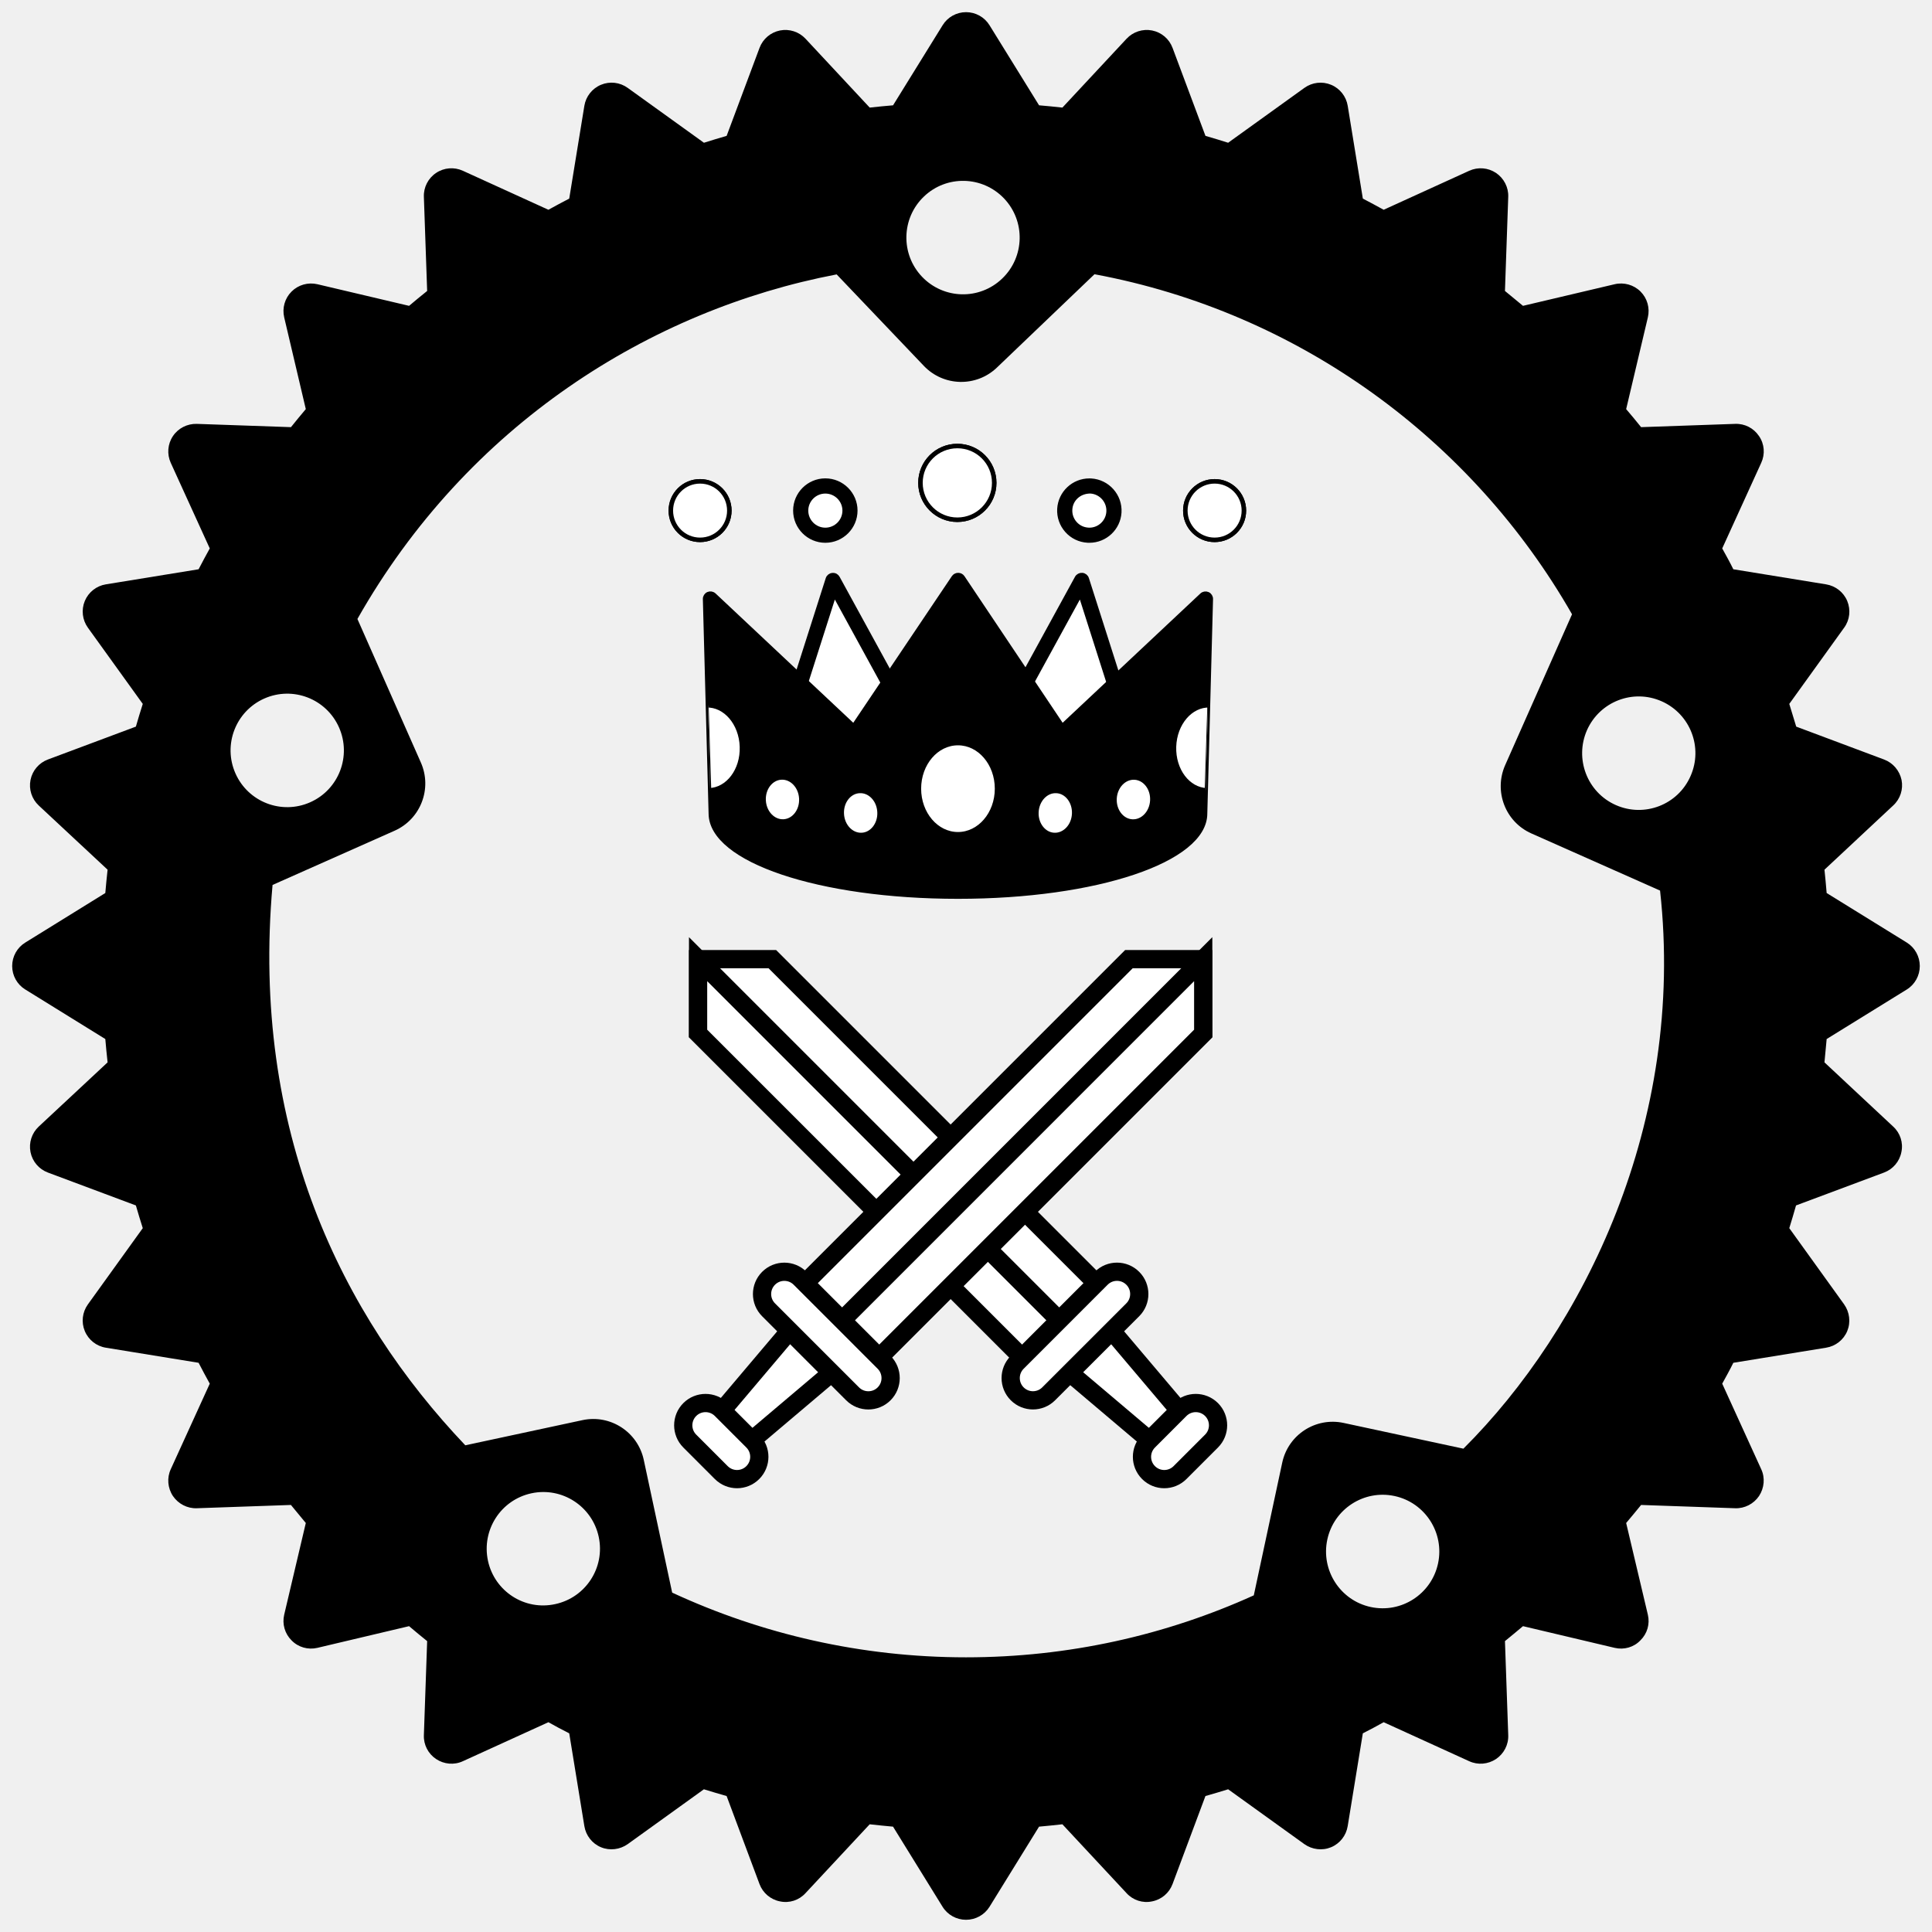
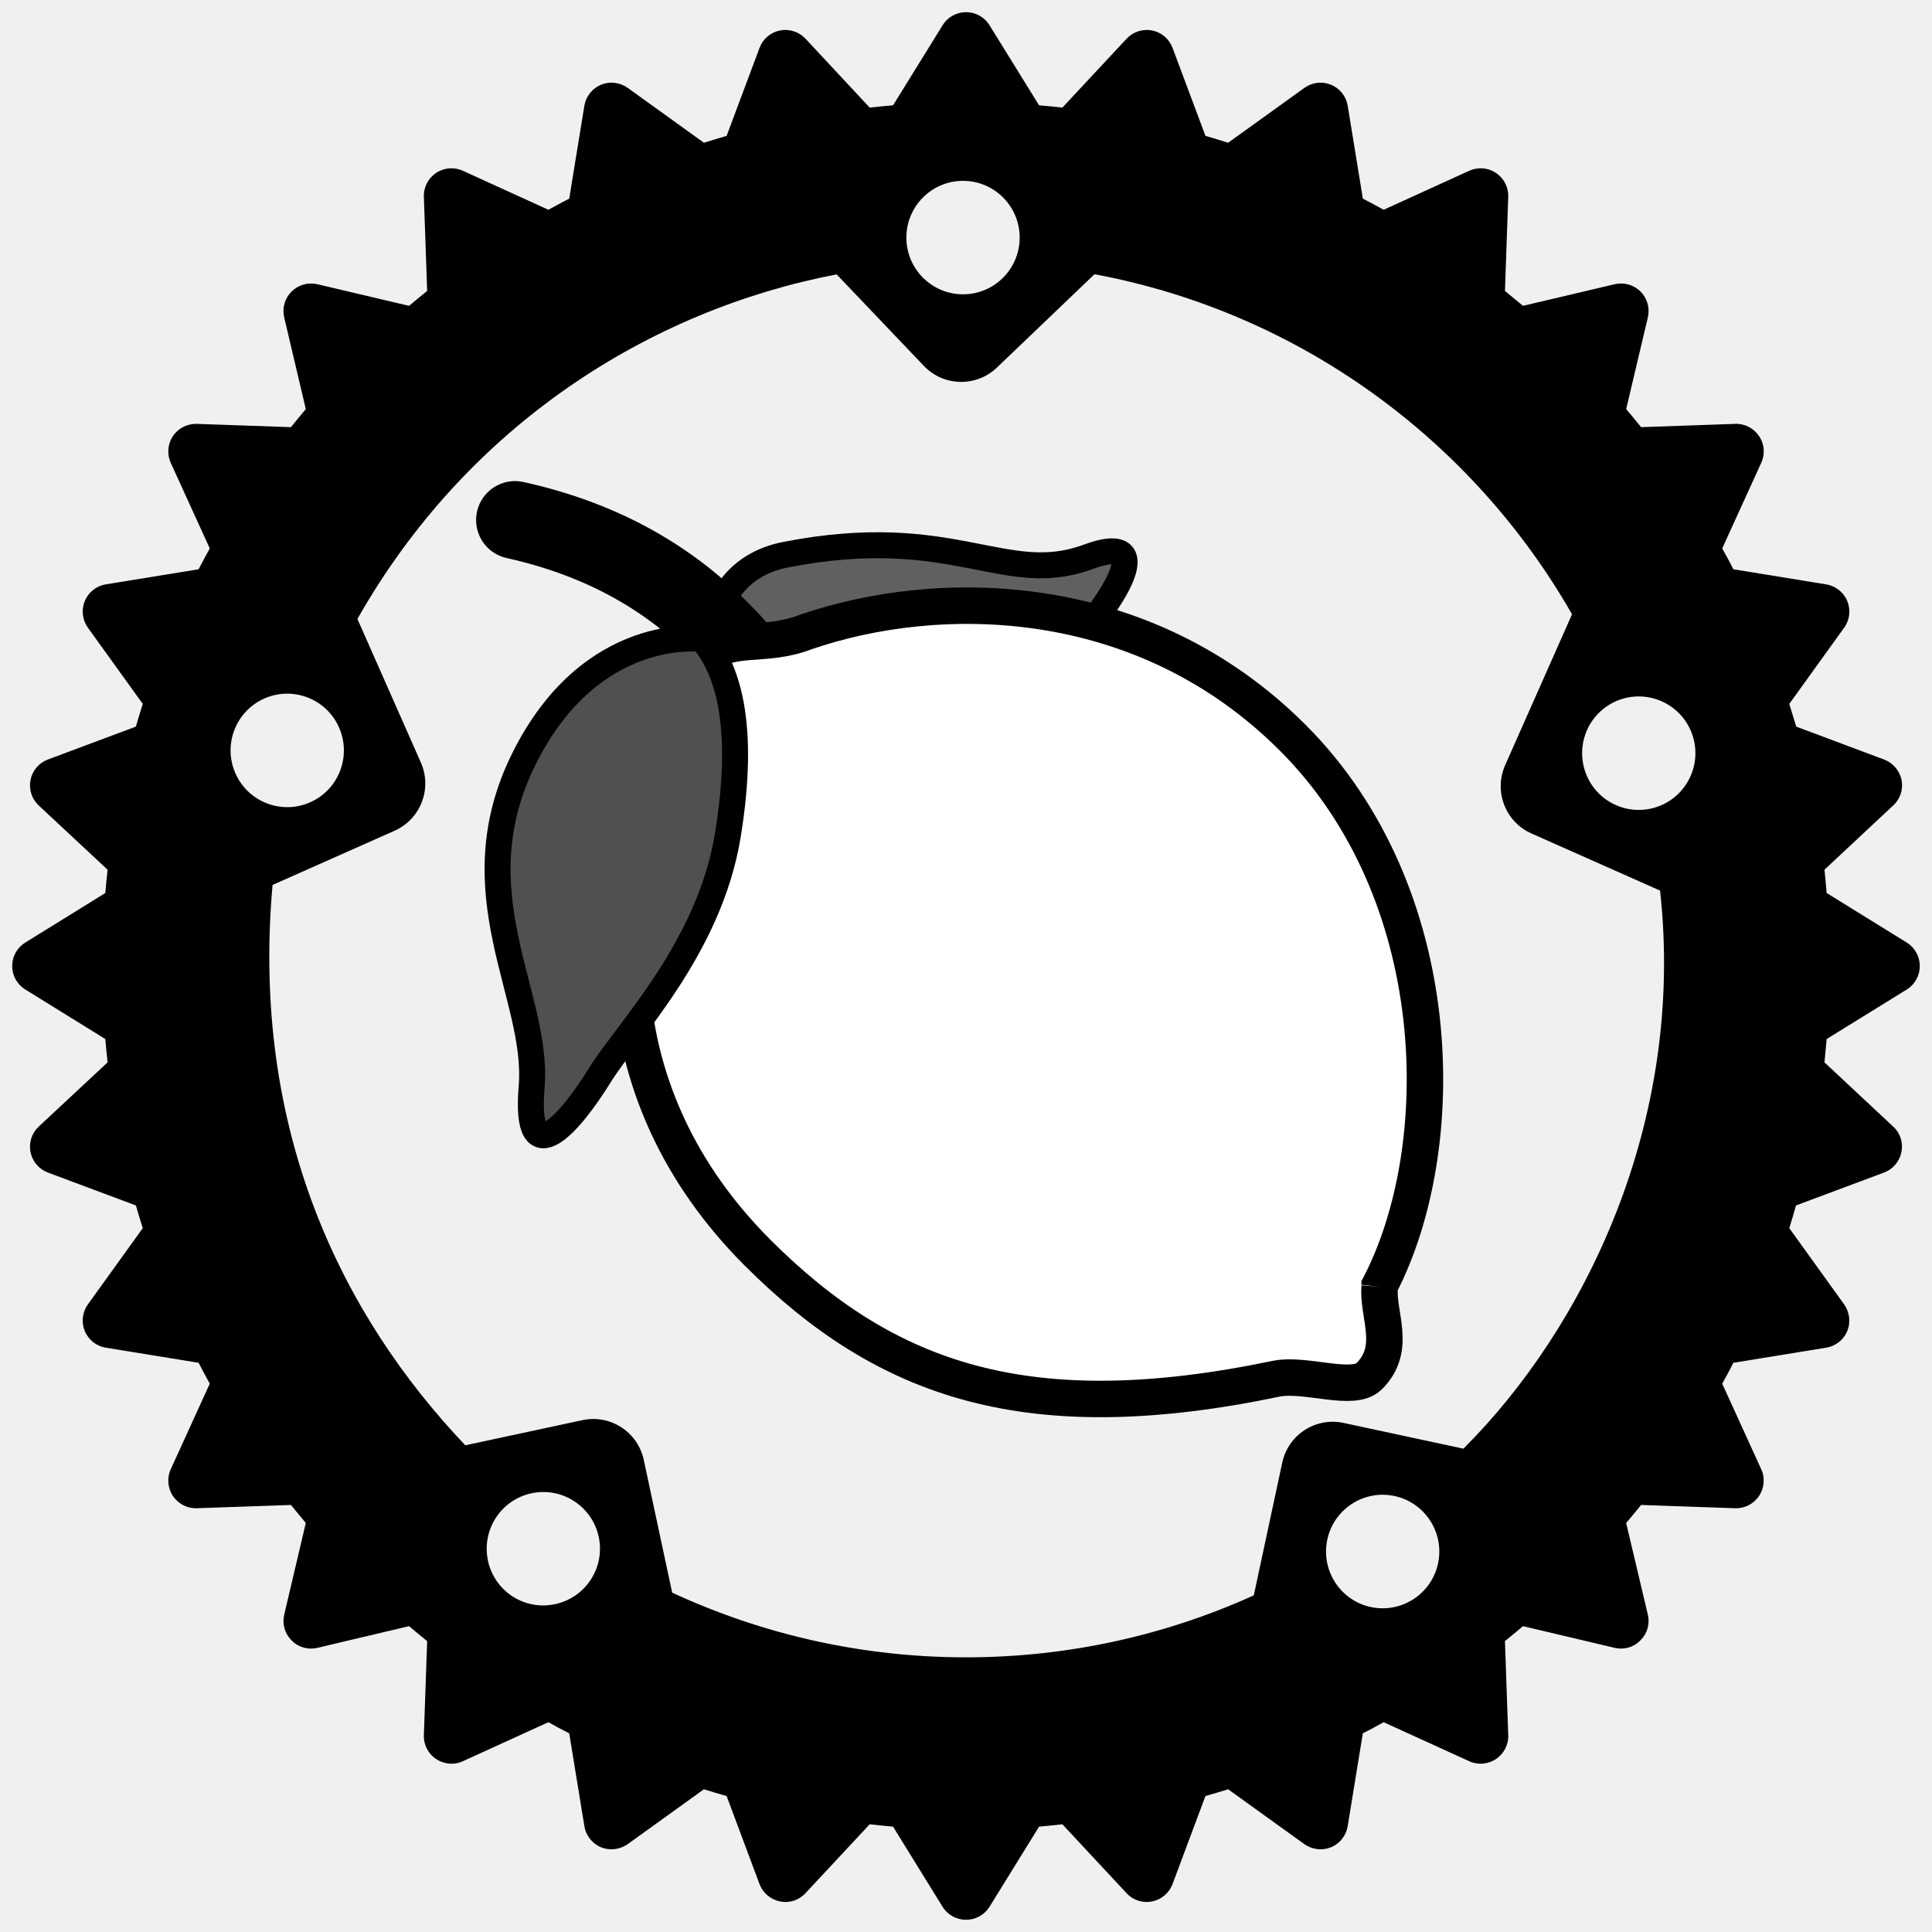
- <svg xmlns="http://www.w3.org/2000/svg" viewBox="19 19 106 106" style="enable-background:new 0 0 144 144">
+ <svg xmlns="http://www.w3.org/2000/svg" viewBox="19 19 106 106" style="enable-background:new 0 0 144 144;">
+   <defs>
+     <clipPath id="clipPath18">
+       <path d="M 0,38 38,38 38,0 0,0 0,38 z" id="path20" />
+     </clipPath>
+   </defs>
  <path id="path3" d="M 123.62,70.716 119.22,67.996 C 119.19,67.568 119.14,67.141 119.1,66.716 L 122.87,63.194 C 123.26,62.836 123.43,62.306 123.33,61.793 123.22,61.278 122.86,60.854 122.37,60.671 L 117.55,58.866 C 117.42,58.448 117.3,58.033 117.17,57.62 L 120.18,53.438 C 120.49,53.013 120.55,52.46 120.35,51.975 120.15,51.492 119.71,51.146 119.19,51.061 L 114.1,50.233 C 113.91,49.847 113.7,49.467 113.49,49.09 L 115.63,44.395 C 115.85,43.917 115.81,43.361 115.51,42.927 115.22,42.491 114.73,42.236 114.2,42.256 L 109.04,42.436 C 108.77,42.102 108.5,41.771 108.22,41.446 L 109.41,36.414 C 109.53,35.903 109.38,35.368 109.01,34.997 108.64,34.627 108.1,34.474 107.59,34.594 L 102.56,35.78 C 102.23,35.504 101.9,35.231 101.57,34.964 L 101.75,29.798 C 101.77,29.275 101.51,28.778 101.08,28.488 100.64,28.196 100.09,28.152 99.61,28.369 L 94.916,30.509 C 94.537,30.301 94.157,30.095 93.773,29.896 L 92.943,24.805 C 92.859,24.289 92.513,23.851 92.029,23.651 91.546,23.45 90.992,23.515 90.567,23.821 L 86.382,26.832 C 85.97,26.701 85.556,26.575 85.138,26.455 L 83.333,21.627 C 83.15,21.135 82.726,20.774 82.211,20.672 81.697,20.571 81.168,20.742 80.811,21.124 L 77.289,24.903 C 76.864,24.856 76.436,24.813 76.009,24.778 L 73.289,20.383 C 73.014,19.938 72.527,19.667 72.003,19.667 71.479,19.667 70.992,19.938 70.718,20.383 L 67.998,24.778 C 67.57,24.813 67.142,24.856 66.717,24.903 L 63.194,21.124 C 62.837,20.742 62.307,20.571 61.794,20.672 61.279,20.775 60.855,21.135 60.672,21.627 L 58.867,26.455 C 58.449,26.575 58.035,26.702 57.622,26.832 L 53.438,23.821 C 53.013,23.514 52.459,23.449 51.975,23.651 51.492,23.851 51.145,24.289 51.061,24.805 L 50.231,29.896 C 49.847,30.095 49.467,30.3 49.088,30.509 L 44.394,28.369 C 43.917,28.151 43.361,28.196 42.927,28.488 42.491,28.778 42.236,29.275 42.256,29.798 L 42.436,34.964 C 42.102,35.231 41.771,35.504 41.444,35.78 L 36.413,34.594 C 35.902,34.475 35.366,34.627 34.996,34.997 34.624,35.368 34.473,35.903 34.593,36.414 L 35.778,41.446 C 35.503,41.772 35.231,42.102 34.964,42.436 L 29.798,42.256 C 29.277,42.241 28.779,42.491 28.488,42.927 28.196,43.361 28.152,43.917 28.369,44.395 L 30.509,49.09 C 30.301,49.467 30.095,49.847 29.896,50.233 L 24.806,51.061 C 24.289,51.145 23.853,51.491 23.652,51.975 23.452,52.46 23.517,53.013 23.822,53.438 L 26.833,57.62 C 26.702,58.033 26.575,58.448 26.455,58.866 L 21.627,60.671 C 21.137,60.854 20.776,61.278 20.674,61.793 20.572,62.307 20.743,62.836 21.126,63.194 L 24.903,66.716 C 24.856,67.141 24.814,67.569 24.778,67.996 L 20.384,70.716 C 19.939,70.991 19.668,71.477 19.668,72.002 19.668,72.527 19.939,73.013 20.384,73.287 L 24.778,76.007 C 24.814,76.435 24.856,76.862 24.903,77.287 L 21.126,80.81 C 20.743,81.167 20.572,81.697 20.674,82.21 20.776,82.725 21.137,83.148 21.627,83.332 L 26.455,85.137 C 26.575,85.555 26.702,85.97 26.833,86.383 L 23.822,90.566 C 23.516,90.992 23.451,91.545 23.652,92.028 23.853,92.513 24.29,92.859 24.807,92.942 L 29.896,93.77 C 30.095,94.156 30.299,94.536 30.509,94.915 L 28.369,99.608 C 28.151,100.08 28.196,100.64 28.488,101.08 28.78,101.51 29.277,101.77 29.798,101.75 L 34.962,101.57 C 35.231,101.9 35.502,102.23 35.778,102.56 L 34.593,107.59 C 34.473,108.1 34.624,108.63 34.996,109 35.365,109.38 35.902,109.53 36.413,109.41 L 41.444,108.22 C 41.771,108.5 42.102,108.77 42.436,109.04 L 42.256,114.2 C 42.236,114.73 42.491,115.22 42.927,115.51 43.361,115.8 43.917,115.85 44.394,115.63 L 49.088,113.49 C 49.466,113.7 49.846,113.91 50.231,114.1 L 51.061,119.19 C 51.145,119.71 51.491,120.15 51.975,120.35 52.458,120.55 53.013,120.48 53.438,120.18 L 57.62,117.17 C 58.033,117.3 58.448,117.42 58.866,117.54 L 60.671,122.37 C 60.854,122.86 61.278,123.22 61.793,123.32 62.307,123.43 62.836,123.26 63.193,122.87 L 66.716,119.09 C 67.141,119.14 67.569,119.18 67.997,119.22 L 70.717,123.62 C 70.991,124.06 71.478,124.33 72.002,124.33 72.526,124.33 73.013,124.06 73.288,123.62 L 76.008,119.22 C 76.436,119.18 76.863,119.14 77.288,119.09 L 80.81,122.87 C 81.167,123.26 81.697,123.43 82.21,123.32 82.725,123.22 83.149,122.86 83.332,122.37 L 85.137,117.54 C 85.555,117.42 85.97,117.3 86.383,117.17 L 90.566,120.18 C 90.991,120.48 91.545,120.55 92.028,120.35 92.512,120.15 92.858,119.71 92.942,119.19 L 93.772,114.1 C 94.156,113.91 94.536,113.7 94.915,113.49 L 99.609,115.63 C 100.09,115.85 100.64,115.8 101.08,115.51 101.51,115.22 101.77,114.73 101.75,114.2 L 101.57,109.04 C 101.9,108.77 102.23,108.5 102.56,108.22 L 107.59,109.41 C 108.1,109.53 108.64,109.38 109,109 109.38,108.63 109.53,108.1 109.41,107.59 L 108.22,102.56 C 108.5,102.23 108.77,101.9 109.04,101.57 L 114.2,101.75 C 114.72,101.77 115.22,101.51 115.51,101.08 115.8,100.64 115.85,100.08 115.63,99.608 L 113.49,94.915 C 113.7,94.536 113.91,94.156 114.1,93.77 L 119.19,92.942 C 119.71,92.859 120.15,92.513 120.35,92.028 120.55,91.545 120.48,90.992 120.18,90.566 L 117.17,86.383 C 117.3,85.97 117.42,85.555 117.54,85.137 L 122.37,83.332 C 122.86,83.148 123.22,82.725 123.32,82.21 123.43,81.696 123.26,81.167 122.87,80.81 L 119.1,77.287 C 119.14,76.862 119.18,76.434 119.22,76.007 L 123.62,73.287 C 124.06,73.013 124.33,72.526 124.33,72.002 124.33,71.478 124.06,70.991 123.62,70.716 Z M 94.208,107.17 C 92.53,106.81 91.463,105.15 91.823,103.47 92.182,101.79 93.835,100.72 95.512,101.08 97.19,101.44 98.259,103.1 97.899,104.78 97.539,106.46 95.885,107.53 94.208,107.17 Z M 64.903,34.055 69.689,39.076 C 70.771,40.209 72.563,40.251 73.695,39.168 L 79.05,34.046 C 90.271,36.135 99.771,43.12 105.25,52.703 L 101.58,60.983 C 100.95,62.416 101.59,64.092 103.02,64.727 L 110.08,67.862 C 111.49,80.621 105.88,91.917 99.29,98.482 L 92.715,97.069 C 91.184,96.741 89.678,97.715 89.35,99.249 L 87.79,106.53 C 82.976,108.71 77.63,109.93 72,109.93 66.241,109.93 60.779,108.65 55.879,106.38 L 54.32,99.096 C 53.992,97.564 52.486,96.588 50.956,96.917 L 44.529,98.297 C 37.763,91.181 32.753,81.02 33.954,67.553 L 40.649,64.578 C 42.079,63.943 42.725,62.267 42.09,60.834 L 38.61,52.96 C 44.643,42.306 54.679,36.008 64.903,34.055 Z M 49.463,107.01 C 47.785,107.38 46.133,106.31 45.772,104.63 45.413,102.94 46.48,101.29 48.158,100.93 49.836,100.57 51.489,101.64 51.849,103.32 52.208,105 51.14,106.65 49.463,107.01 Z M 37.6,58.91 C 38.296,60.481 37.588,62.322 36.019,63.017 34.45,63.714 32.614,63.005 31.918,61.433 31.222,59.861 31.93,58.023 33.499,57.326 35.069,56.63 36.904,57.338 37.6,58.91 Z M 69.691,29.784 C 70.931,28.596 72.898,28.643 74.085,29.885 75.27,31.13 75.225,33.099 73.982,34.286 72.742,35.474 70.775,35.428 69.588,34.184 68.404,32.941 68.449,30.972 69.691,29.784 Z M 106.07,59.061 C 106.77,57.49 108.6,56.781 110.17,57.478 111.74,58.174 112.45,60.014 111.75,61.585 111.06,63.157 109.22,63.866 107.65,63.169 106.08,62.473 105.38,60.634 106.07,59.061 Z" />
-   <g>
-     <g>
-       <g>
-         <g transform="matrix(0.24749, 0, 0, 0.24749, 55.68665, 38.37549)">
-           <polygon points="91.56 50.38 105.91 95.32 69.55 90.61" style="stroke:#000;fill:#fff" />
-           <path d="M105.91,96.5c-0.05,0-0.1,0-0.15-0.01l-36.37-4.71c-0.39-0.05-0.72-0.29-0.9-0.64 c-0.18-0.35-0.17-0.76,0.01-1.1l22.02-40.23c0.23-0.41,0.69-0.65,1.15-0.61c0.47,0.04,0.87,0.36,1.01,0.81l14.24,44.62 c0.14,0.19,0.22,0.43,0.22,0.68c0,0.65-0.53,1.18-1.18,1.18C105.96,96.5,105.93,96.5,105.91,96.5z M71.4,89.66l32.82,4.25 L91.28,53.36L71.4,89.66z" style="stroke:#000" />
+   <g transform="matrix(1.424598, 0, 0, -1.424598, 44.40833, 97.39184)" id="g12" style="">
+     <g id="g14">
+       <g clip-path="url(#clipPath18)" id="g16">
+         <g transform="translate(12.4053,33.6611)" id="g22">
+           <path d="M 0,0 C 6.48,1.275 8.453,-1.265 11.655,-0.084 14.857,1.097 11.748,-2.904 10.91,-3.592 10.07,-4.281 2.77,-8.401 -0.396,-6.89 -3.563,-5.379 -3.58,-0.705 0,0" id="path24" style="fill-opacity: 1; fill-rule: nonzero; stroke: rgb(0, 0, 0); paint-order: fill; fill: rgb(96, 96, 96);" />
        </g>
-         <g>
-           <path d="M40.19,34.91c0,3.01-2.44,5.46-5.46,5.46c-3.01,0-5.46-2.45-5.46-5.46 c0-3.02,2.44-5.46,5.46-5.46C37.75,29.45,40.19,31.89,40.19,34.91z" transform="matrix(0.24749, 0, 0, 0.24749, 55.68665, 38.37549)" style="stroke:#000;fill:#fff" />
-           <path d="M34.73,41.54c-3.66,0-6.64-2.98-6.64-6.64c0-3.66,2.98-6.64,6.64-6.64 c3.66,0,6.64,2.98,6.64,6.64C41.37,38.56,38.39,41.54,34.73,41.54z M34.73,30.63c-2.36,0-4.28,1.92-4.28,4.28 c0,2.36,1.92,4.28,4.28,4.28c2.36,0,4.29-1.92,4.29-4.28C39.02,32.55,37.09,30.63,34.73,30.63z" transform="matrix(0.24749, 0, 0, 0.24749, 55.68665, 38.37549)" style="stroke:#000" />
+         <g transform="translate(16.001,21)" id="g26">
+           <path d="m 0,0 c -0.304,0 -0.604,0.138 -0.801,0.4 -0.687,0.916 -1.308,1.955 -1.965,3.056 -2.268,3.795 -4.839,8.098 -11.452,9.568 -0.539,0.12 -0.879,0.654 -0.759,1.193 0.12,0.539 0.654,0.878 1.193,0.759 C -6.33,13.32 -3.402,8.419 -1.049,4.481 -0.419,3.427 0.175,2.432 0.799,1.6 1.13,1.158 1.041,0.531 0.599,0.2 0.419,0.065 0.208,0 0,0" id="path28" style="fill-opacity: 1; fill-rule: nonzero; stroke: rgb(0, 0, 0); paint-order: fill;" />
        </g>
-         <g>
-           <path d="M93.58,29.45c3.01,0.18,5.31,2.77,5.13,5.78c-0.17,3.01-2.77,5.3-5.77,5.13 c-3.02-0.18-5.31-2.76-5.13-5.77C87.99,31.57,90.57,29.27,93.58,29.45z" transform="matrix(0.24749, 0, 0, 0.24749, 55.68665, 38.37549)" style="stroke:#000;fill:#fff" />
-           <path d="M93.26,41.54l-0.39-0.01c-1.77-0.1-3.4-0.89-4.57-2.21c-1.18-1.33-1.77-3.03-1.67-4.8 c0.21-3.51,3.12-6.25,6.63-6.25l0.39,0.01c3.66,0.22,6.46,3.38,6.24,7.03C99.68,38.8,96.78,41.54,93.26,41.54z M93.49,30.62 c-2.5,0-4.37,1.77-4.5,4.03c-0.07,1.14,0.31,2.24,1.07,3.1c0.76,0.86,1.8,1.36,2.95,1.43l0.25,0.01c2.26,0,4.14-1.77,4.27-4.03 c0.14-2.36-1.67-4.39-4.03-4.54H93.49z" transform="matrix(0.24749, 0, 0, 0.24749, 55.68665, 38.37549)" style="stroke:#000" />
+         <g transform="translate(35.2998,5.4658)" id="g30">
+           <path d="m 0,0 c 0.002,0.017 -0.003,0.028 -0.003,0.043 2.774,5.335 2.648,15.113 -3.346,21.107 -5.8,5.8 -13.679,5.821 -18.767,4.067 -1.578,-0.614 -2.916,-0.066 -3.815,-0.965 -0.881,-0.881 -0.351,-2.719 -0.714,-3.819 -3.169,-5.202 -3.405,-13.025 2.687,-19.117 4.962,-4.962 10.438,-6.841 19.98,-4.852 0.002,0.002 0.005,10e-4 0.008,0.002 1.149,0.218 2.95,-0.524 3.567,0.094 C 0.683,-2.355 -0.094,-1.083 0,0" id="path32" style="fill-opacity: 1; fill-rule: nonzero; stroke: rgb(0, 0, 0); stroke-width: 1.404px; paint-order: fill; fill: rgb(255, 255, 255);" />
        </g>
-         <g transform="matrix(0.24749, 0, 0, 0.24749, 55.68665, 38.37549)">
-           <polygon points="36.43 50.38 22.09 95.32 58.45 90.61" style="stroke:#000;fill:#fff" />
-           <path d="M22.09,96.5c-0.34,0-0.68-0.15-0.91-0.42c-0.26-0.31-0.34-0.73-0.22-1.11l14.34-44.94 c0.14-0.45,0.54-0.77,1.01-0.81c0.51-0.05,0.92,0.19,1.15,0.61l22.02,40.23c0.18,0.34,0.19,0.75,0.01,1.1 c-0.17,0.35-0.51,0.58-0.9,0.64l-36.36,4.71C22.19,96.5,22.14,96.5,22.09,96.5z M36.72,53.36L23.77,93.92l32.82-4.25 L36.72,53.36z" style="stroke:#000" />
+         <g transform="translate(9.208,30.4175)" id="g34">
+           <path d="m 0,0 c 0,0 -4.27,0.59 -6.857,-4.599 -2.588,-5.188 0.582,-9.124 0.289,-12.652 -0.293,-3.531 1.566,-1.265 2.621,0.445 1.055,1.71 4.23,4.894 4.938,9.269 C 1.699,-3.163 0.922,-1.081 0,0" id="path36" style="fill-opacity: 1; fill-rule: nonzero; stroke: rgb(0, 0, 0); paint-order: fill; fill: rgb(80, 80, 80);" />
        </g>
      </g>
-       <g>
-         <path d="M72.17,28.76c0,4.51-3.66,8.17-8.17,8.17s-8.18-3.66-8.18-8.17c0-4.52,3.66-8.17,8.18-8.17 S72.17,24.24,72.17,28.76z" transform="matrix(0.24749, 0, 0, 0.24749, 55.68665, 38.37549)" style="fill:#fcc21b;stroke:#000" />
-         <path d="M13.45,34.91c0,3.58-2.9,6.48-6.49,6.48c-3.58,0-6.48-2.9-6.48-6.48c0-3.59,2.9-6.49,6.48-6.49 C10.55,28.42,13.45,31.32,13.45,34.91z" transform="matrix(0.24749, 0, 0, 0.24749, 55.68665, 38.37549)" style="fill:#fcc21b;stroke:#000" />
-         <path d="M114.54,34.91c0,3.58,2.9,6.48,6.49,6.48c3.58,0,6.49-2.9,6.49-6.48c0-3.59-2.91-6.49-6.49-6.49 C117.45,28.42,114.54,31.32,114.54,34.91z" transform="matrix(0.24749, 0, 0, 0.24749, 55.68665, 38.37549)" style="fill:#fcc21b;stroke:#000" />
-         <path d="M72.17,28.76c0,4.51-3.66,8.17-8.17,8.17s-8.18-3.66-8.18-8.17c0-4.52,3.66-8.17,8.18-8.17 S72.17,24.24,72.17,28.76z" transform="matrix(0.24749, 0, 0, 0.24749, 55.68665, 38.37549)" style="stroke:#000;fill:#fff" />
-         <path d="M13.45,34.91c0,3.58-2.9,6.48-6.49,6.48c-3.58,0-6.48-2.9-6.48-6.48c0-3.59,2.9-6.49,6.48-6.49 C10.55,28.42,13.45,31.32,13.45,34.91z" transform="matrix(0.24749, 0, 0, 0.24749, 55.68665, 38.37549)" style="stroke:#000;fill:#fff" />
-         <path d="M114.54,34.91c0,3.58,2.9,6.48,6.49,6.48c3.58,0,6.49-2.9,6.49-6.48c0-3.59-2.91-6.49-6.49-6.49 C117.45,28.42,114.54,31.32,114.54,34.91z" transform="matrix(0.24749, 0, 0, 0.24749, 55.68665, 38.37549)" style="stroke:#000;fill:#fff" />
-         <g transform="matrix(0.24749, 0, 0, 0.24749, 55.68665, 38.37549)">
-           <defs>
-             <path id="SVGID_1_" d="M119.5,53.43c-0.44-0.19-0.94-0.11-1.29,0.22L87.25,82.71L65.16,49.72c-0.22-0.33-0.58-0.52-0.98-0.52h0 c-0.39,0-0.76,0.19-0.98,0.51l-22.19,33L10.06,53.64c-0.35-0.33-0.85-0.41-1.29-0.22c-0.43,0.19-0.71,0.63-0.69,1.1l1.27,47.52 c0,10.33,24.06,18.43,54.78,18.43c30.72,0,54.78-8.1,54.78-18.4l1.27-47.55C120.2,54.06,119.93,53.62,119.5,53.43z" />
-           </defs>
-           <path d="M119.5,53.43c-0.44-0.19-0.94-0.11-1.29,0.22L87.25,82.71L65.16,49.72c-0.22-0.33-0.58-0.52-0.98-0.52h0 c-0.39,0-0.76,0.19-0.98,0.51l-22.19,33L10.06,53.64c-0.35-0.33-0.85-0.41-1.29-0.22c-0.43,0.19-0.71,0.63-0.69,1.1l1.27,47.52 c0,10.33,24.06,18.43,54.78,18.43c30.72,0,54.78-8.1,54.78-18.4l1.27-47.55C120.2,54.06,119.93,53.62,119.5,53.43z" transform="matrix(1, 0, 0, 1, 0, 0)" style="overflow:visible;stroke:#000" />
-           <clipPath id="SVGID_2_">
-             <path d="M119.5,53.43c-0.44-0.19-0.94-0.11-1.29,0.22L87.25,82.71L65.16,49.72c-0.22-0.33-0.58-0.52-0.98-0.52h0 c-0.39,0-0.76,0.19-0.98,0.51l-22.19,33L10.06,53.64c-0.35-0.33-0.85-0.41-1.29-0.22c-0.43,0.19-0.71,0.63-0.69,1.1l1.27,47.52 c0,10.33,24.06,18.43,54.78,18.43c30.72,0,54.78-8.1,54.78-18.4l1.27-47.55C120.2,54.06,119.93,53.62,119.5,53.43z" transform="matrix(1, 0, 0, 1, 0, 0)" style="overflow:visible" />
-           </clipPath>
-           <path d="M119.91,78.06l0.01,0.01l-0.59,18.85c-0.01,0-0.01,0-0.01,0 c-4.2-0.13-7.46-4.45-7.3-9.66C112.18,82.04,115.71,77.93,119.91,78.06z" style="clip-path:url(#SVGID_2_);stroke:#000;fill:#fff" />
-           <path d="M8.37,78.06l-0.01,0.01l0.58,18.85c0.01,0,0.01,0,0.02,0 c4.19-0.13,7.46-4.45,7.29-9.66C16.09,82.04,12.56,77.93,8.37,78.06z" style="clip-path:url(#SVGID_2_);stroke:#000;fill:#fff" />
-         </g>
-       </g>
-       <path d="M72.8,96.55c0,5.58-3.88,10.11-8.67,10.11c-4.78,0-8.66-4.53-8.66-10.11 c0-5.59,3.88-10.11,8.66-10.11C68.92,86.43,72.8,90.96,72.8,96.55z" transform="matrix(0.24749, 0, 0, 0.24749, 55.68665, 38.37549)" style="stroke:#000;fill:#fff" />
-     </g>
-     <g transform="matrix(0.24749, 0, 0, 0.24749, 55.68665, 38.37549)">
-       <path d="M89.9,102.14c-0.13,2.7-2.12,4.79-4.44,4.68c-2.31-0.11-4.08-2.4-3.94-5.09 c0.14-2.71,2.13-4.8,4.44-4.68C88.27,97.15,90.03,99.44,89.9,102.14z" style="stroke:#000;fill:#fff" />
-       <ellipse cx="103.04" cy="98.95" rx="4.89" ry="4.2" transform="matrix(0.0521 -0.9986 0.9986 0.0521 -1.1487 196.698)" style="stroke:#000;fill:#fff" />
-     </g>
-     <g transform="matrix(0.24749, 0, 0, 0.24749, 55.68665, 38.37549)">
-       <path d="M38.37,102.14c0.13,2.7,2.12,4.79,4.44,4.68c2.31-0.11,4.08-2.4,3.94-5.09 c-0.13-2.71-2.12-4.8-4.43-4.68C40,97.15,38.23,99.44,38.37,102.14z" style="stroke:#000;fill:#fff" />
-       <ellipse cx="25.23" cy="98.95" rx="4.19" ry="4.89" transform="matrix(0.9986 -0.0521 0.0521 0.9986 -5.1214 1.4491)" style="stroke:#000;fill:#fff" />
    </g>
  </g>
-   <path d="M 76.047 94.448 L 80.122 90.372 L 61.375 71.624 L 57.3 71.624 L 57.3 75.701 Z" style="stroke:#000;fill:#fff" />
-   <path d="M 57.301 71.625 L 57.301 75.702 L 76.048 94.449 L 78.086 92.411 Z" style="stroke:#000;fill:#fff" />
-   <path d="M 82.687 98.547 C 83.322 99.184 84.859 97.648 84.223 97.01 L 79.996 92.015 C 79.361 91.378 78.499 91.207 78.075 91.631 L 77.307 92.398 C 76.881 92.823 77.054 93.682 77.691 94.319 L 82.687 98.547 Z" style="stroke:#000;fill:#fff" />
-   <path d="M 74.809 95.472 C 75.286 95.95 76.061 95.95 76.537 95.472 L 81.149 90.862 C 81.627 90.385 81.626 89.609 81.149 89.133 C 80.671 88.655 79.897 88.655 79.419 89.133 L 74.809 93.744 C 74.332 94.221 74.332 94.996 74.809 95.472 Z" style="stroke:#000;fill:#fff" />
-   <path d="M 82.014 99.794 C 82.49 100.272 83.265 100.272 83.742 99.794 L 85.471 98.065 C 85.949 97.588 85.949 96.813 85.471 96.335 C 84.993 95.859 84.22 95.858 83.742 96.335 L 82.014 98.065 C 81.536 98.542 81.536 99.316 82.014 99.794 Z" style="stroke:#000;fill:#fff" />
-   <path d="M 66.266 94.448 L 62.191 90.372 L 80.938 71.624 L 85.013 71.624 L 85.013 75.701 Z" style="stroke:#000;fill:#fff" />
-   <path d="M 66.268 94.449 L 85.015 75.702 L 85.015 71.625 L 64.23 92.411 Z" style="stroke:#000;fill:#fff" />
-   <path d="M 59.63 98.547 C 58.994 99.184 57.456 97.648 58.093 97.01 L 62.32 92.015 C 62.956 91.378 63.817 91.207 64.241 91.631 L 65.009 92.398 C 65.433 92.823 65.262 93.682 64.625 94.319 L 59.63 98.547 Z" style="stroke:#000;fill:#fff" />
-   <path d="M 67.507 95.474 C 67.031 95.951 66.255 95.951 65.778 95.474 L 61.168 90.863 C 60.69 90.386 60.691 89.611 61.168 89.134 C 61.645 88.656 62.42 88.656 62.898 89.134 L 67.508 93.745 C 67.984 94.223 67.984 94.997 67.507 95.474 Z" style="stroke:#000;fill:#fff" />
-   <path d="M 60.302 99.794 C 59.825 100.272 59.051 100.272 58.573 99.794 L 56.845 98.065 C 56.367 97.588 56.367 96.813 56.845 96.335 C 57.321 95.859 58.095 95.858 58.573 96.335 L 60.302 98.065 C 60.78 98.542 60.78 99.316 60.302 99.794 Z" style="stroke:#000;fill:#fff" />
</svg>
